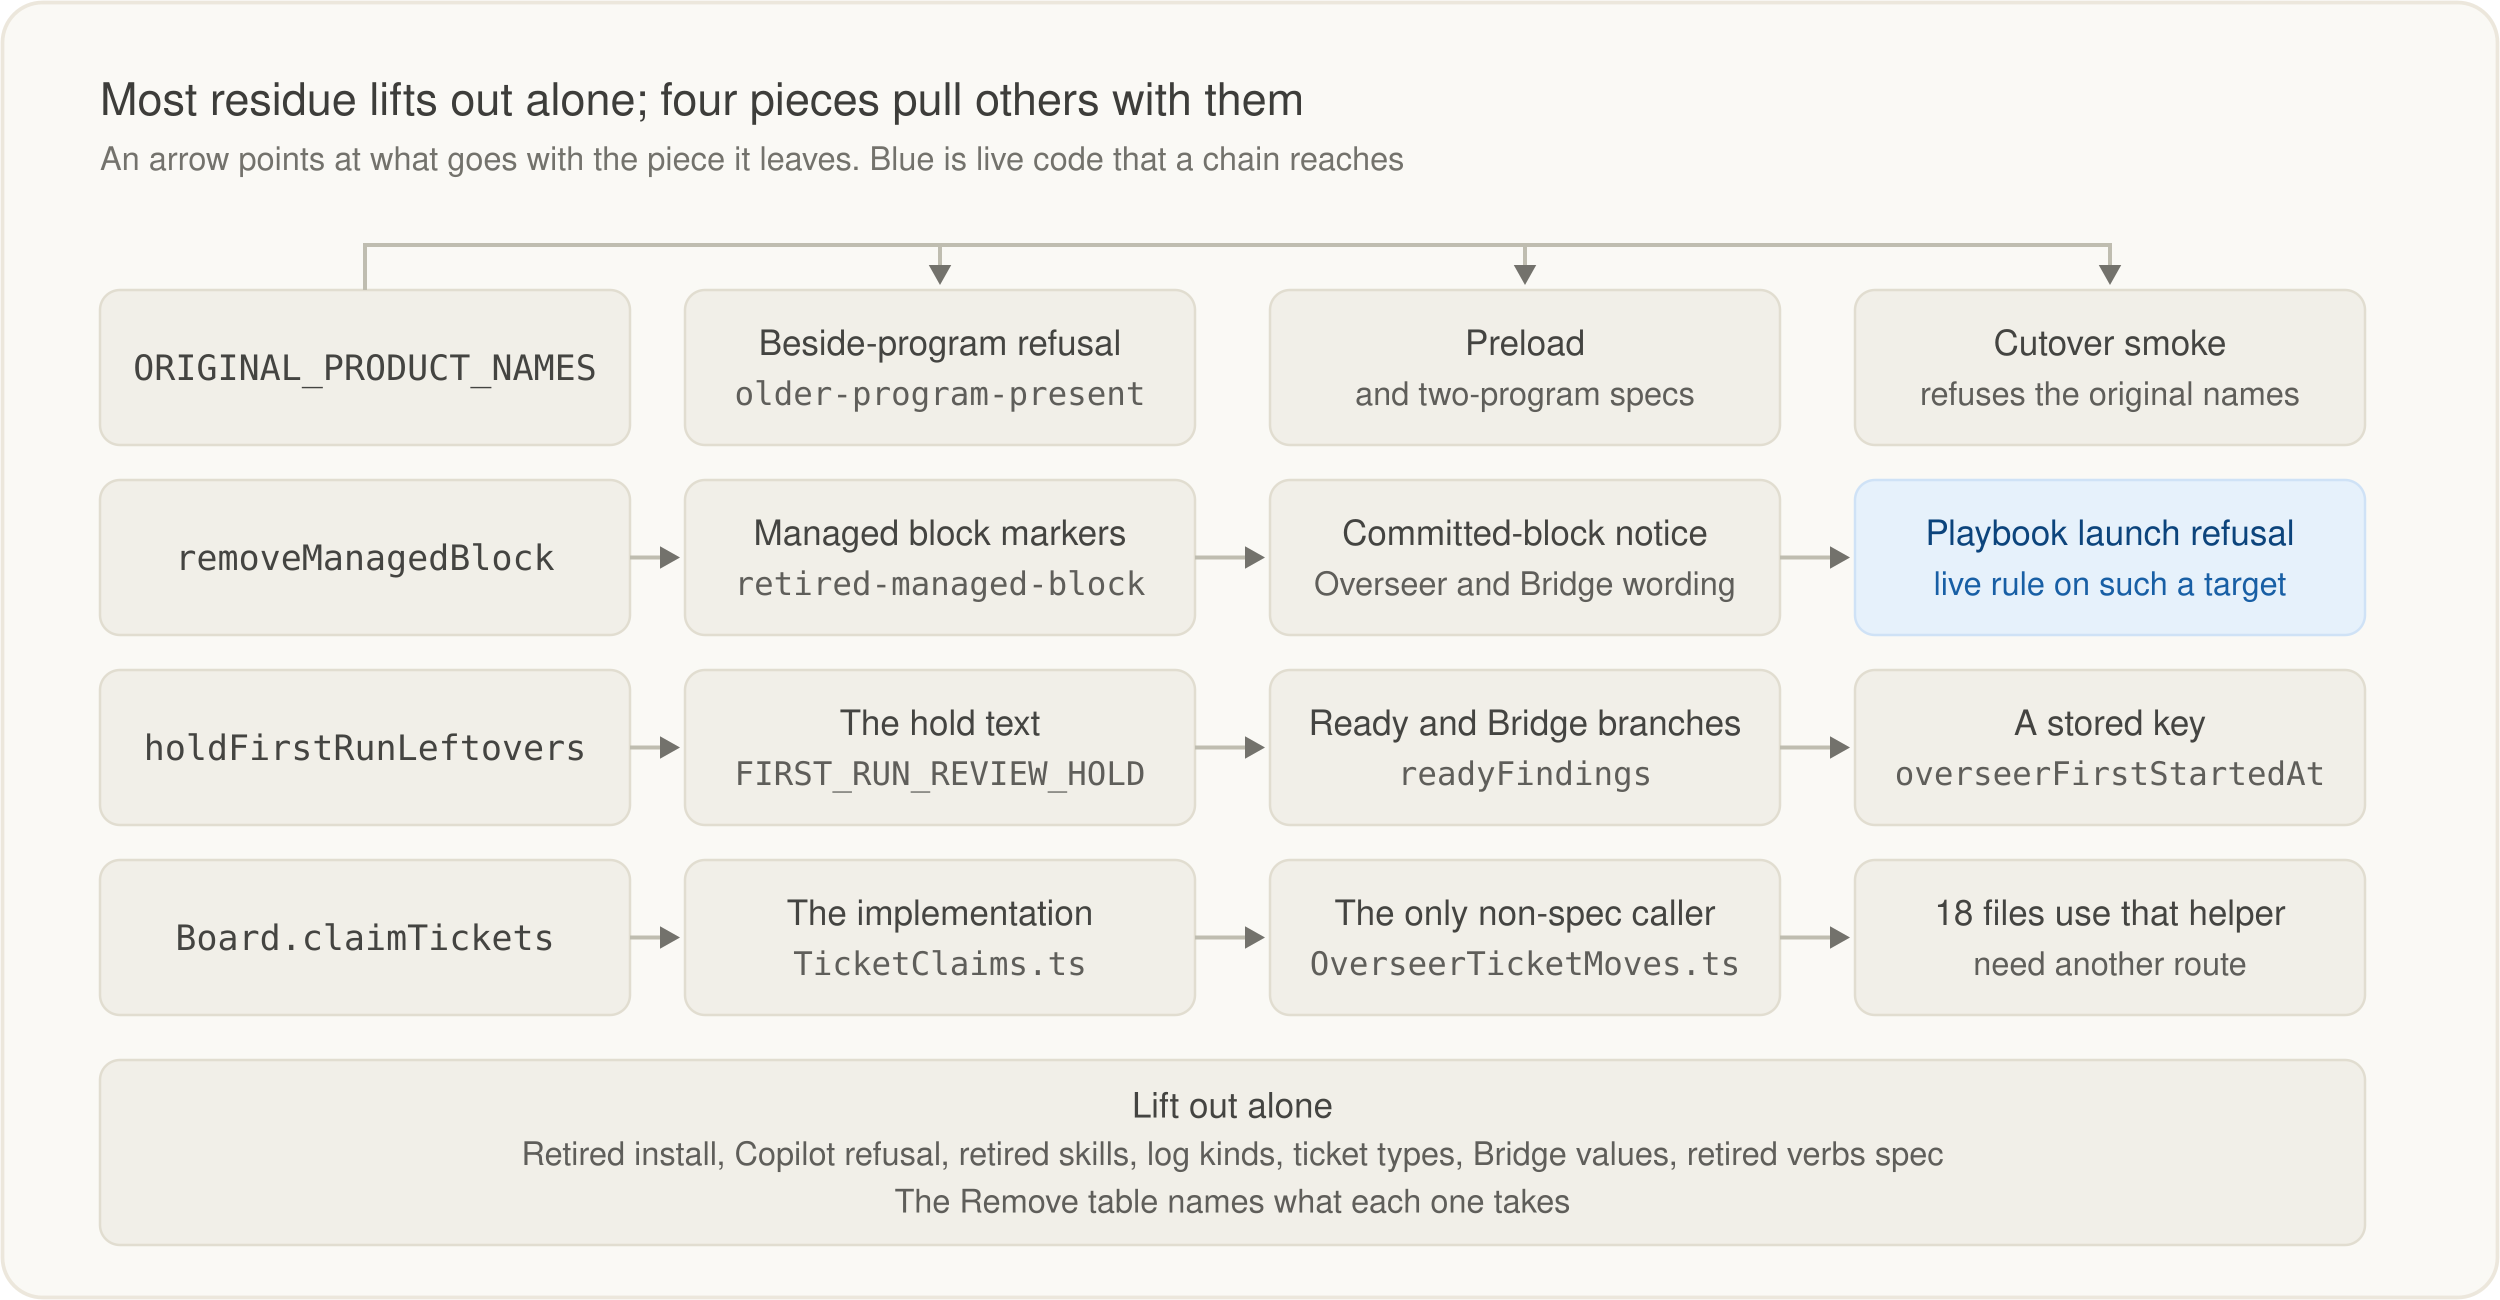
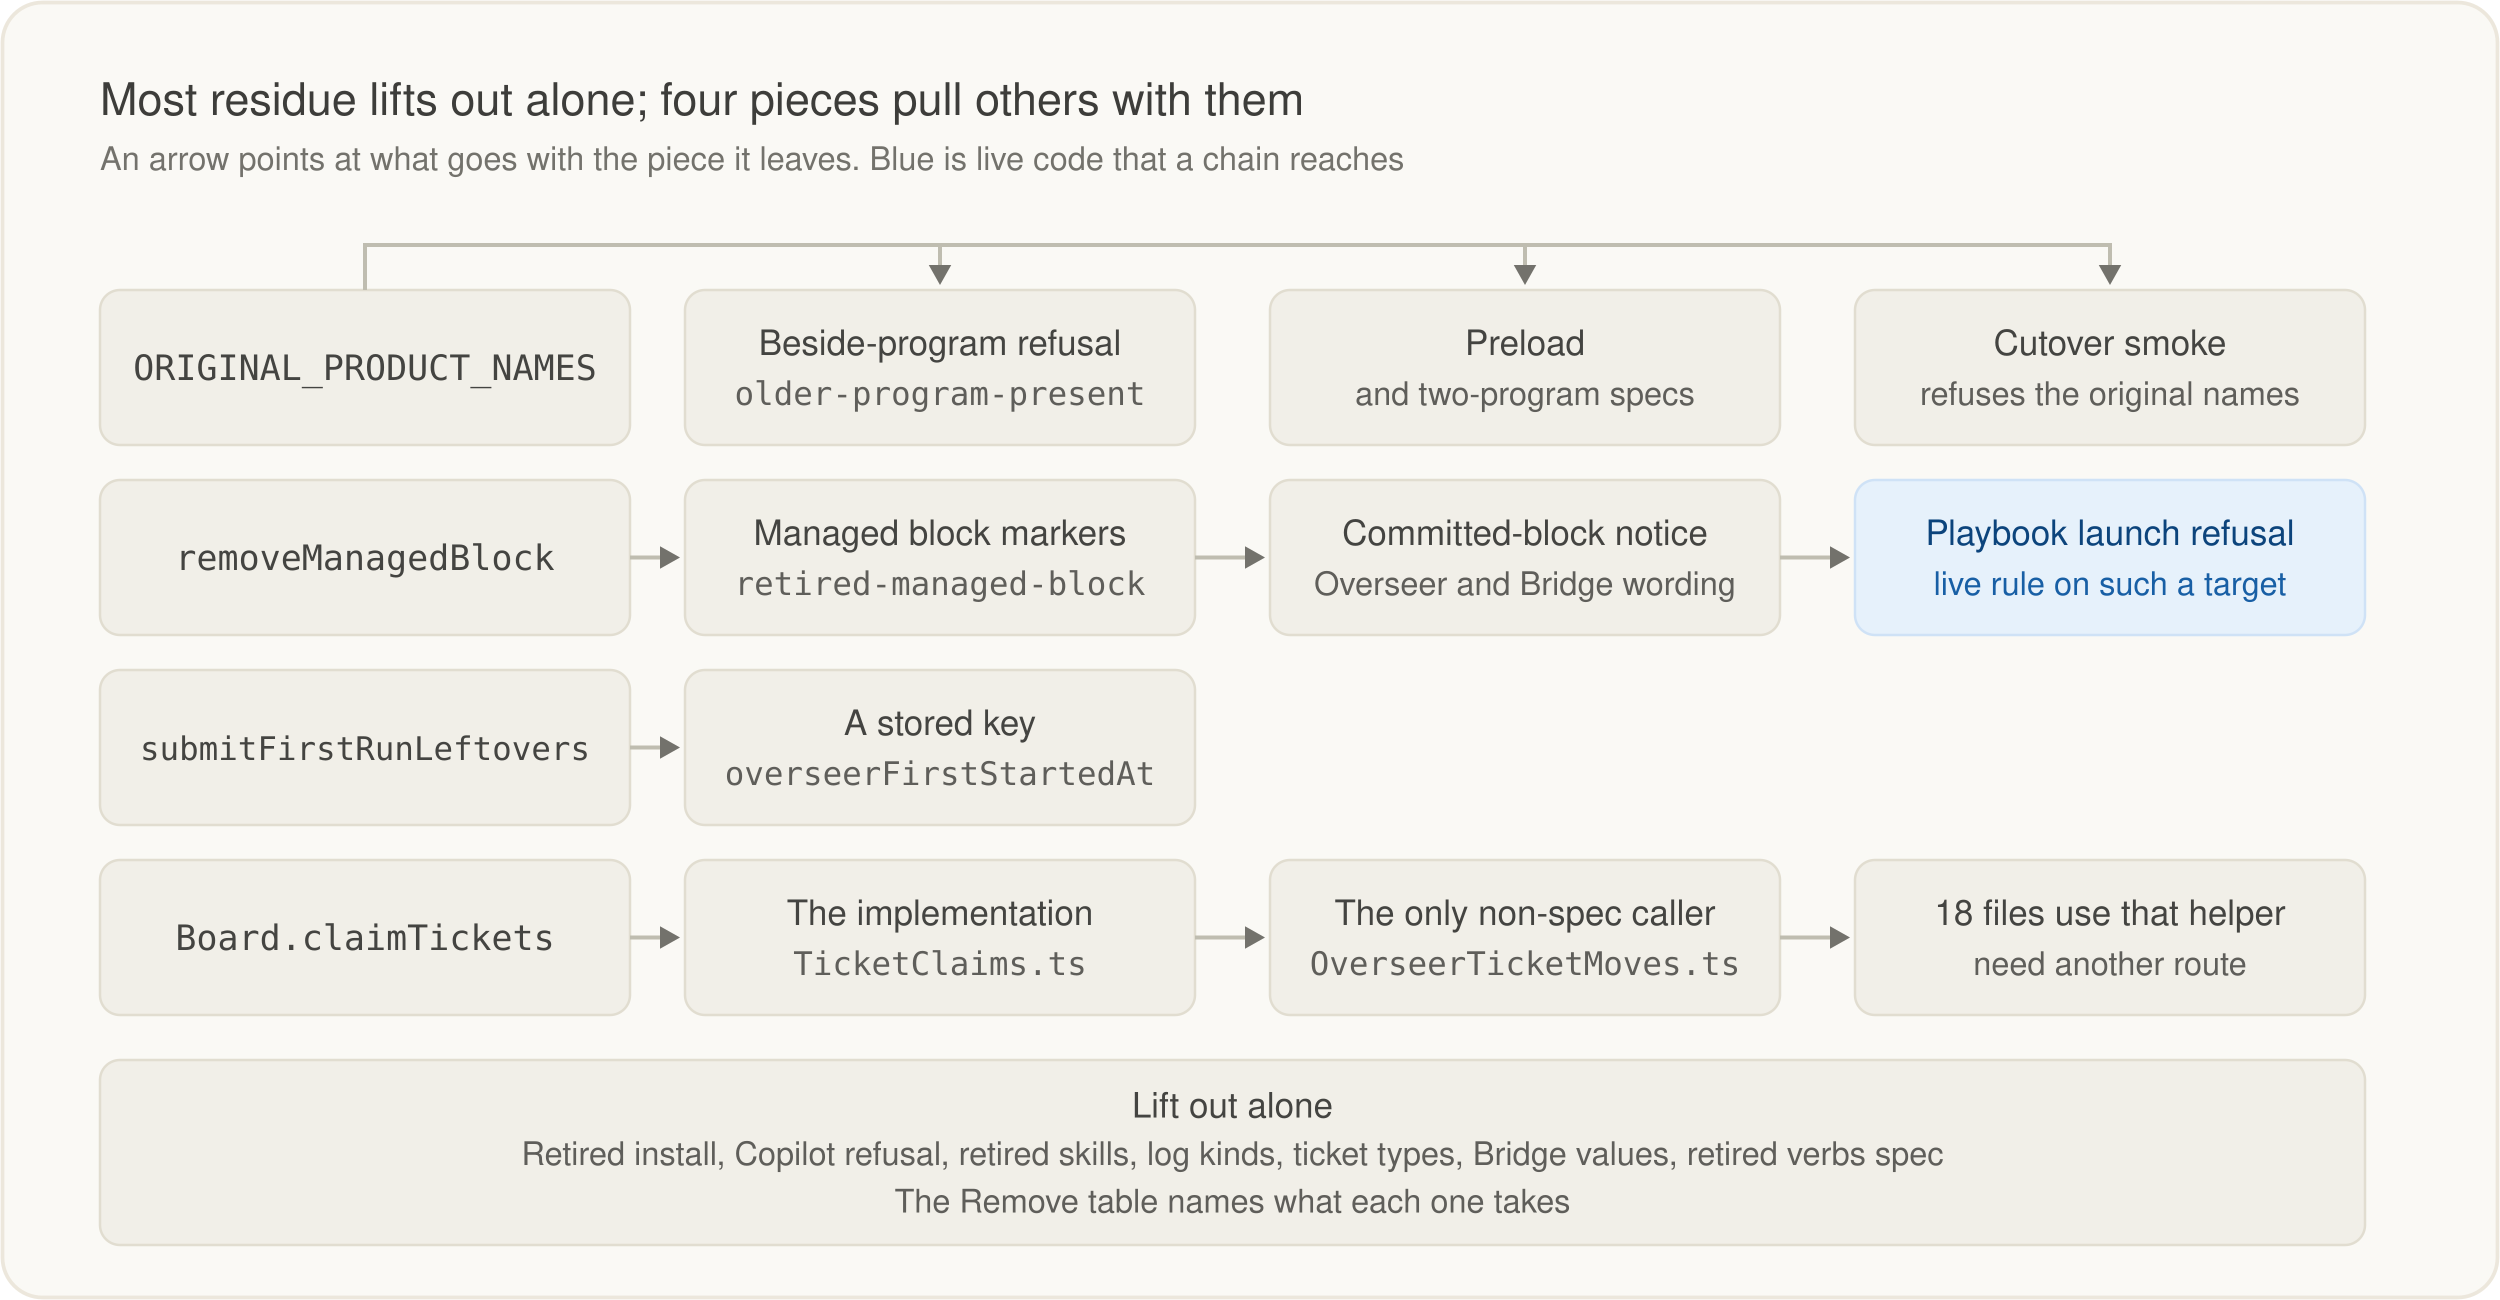
<svg xmlns="http://www.w3.org/2000/svg" width="1000" height="520" viewBox="0 0 1000 520" role="img" font-family="-apple-system,BlinkMacSystemFont,'Segoe UI',Helvetica,Arial,sans-serif">
  <defs>
    <marker id="ah" markerWidth="9" markerHeight="9" refX="6" refY="4.5" orient="auto" markerUnits="userSpaceOnUse">
      <path d="M0,0 L8,4.5 L0,9 z" fill="#73726c" />
    </marker>
  </defs>
  <rect x="1" y="1" width="998" height="518" rx="16" fill="#FAF9F5" stroke="#ECE7DC" stroke-width="1.5" />
  <text x="40" y="46" font-size="18" font-weight="500" fill="#3d3d3a" text-anchor="start">Most residue lifts out alone; four pieces pull others with them</text>
  <text x="40" y="68" font-size="13" fill="#73726c" text-anchor="start">An arrow points at what goes with the piece it leaves. Blue is live code that a chain reaches</text>
  <rect x="40" y="116" width="212" height="62" rx="8" fill="#F1EFE8" stroke="#E1DDD0" />
  <text x="146.0" y="152" font-size="14" font-weight="500" fill="#444441" text-anchor="middle" font-family="ui-monospace,Menlo,Consolas,monospace">ORIGINAL_PRODUCT_NAMES</text>
  <path d="M146,116 L146,98 L844,98 L844,112" fill="none" stroke="#bfbdb0" stroke-width="1.6" marker-end="url(#ah)" />
  <path d="M376,98 L376,112" fill="none" stroke="#bfbdb0" stroke-width="1.6" marker-end="url(#ah)" />
  <path d="M610,98 L610,112" fill="none" stroke="#bfbdb0" stroke-width="1.6" marker-end="url(#ah)" />
  <rect x="274" y="116" width="204" height="62" rx="8" fill="#F1EFE8" stroke="#E1DDD0" />
  <text x="376.0" y="142" font-size="14" font-weight="500" fill="#444441" text-anchor="middle">Beside-program refusal</text>
  <text x="376.0" y="162" font-size="13" fill="#5F5E5A" text-anchor="middle" font-family="ui-monospace,Menlo,Consolas,monospace">older-program-present</text>
  <rect x="508" y="116" width="204" height="62" rx="8" fill="#F1EFE8" stroke="#E1DDD0" />
  <text x="610.0" y="142" font-size="14" font-weight="500" fill="#444441" text-anchor="middle">Preload</text>
  <text x="610.0" y="162" font-size="13" fill="#5F5E5A" text-anchor="middle">and two-program specs</text>
  <rect x="742" y="116" width="204" height="62" rx="8" fill="#F1EFE8" stroke="#E1DDD0" />
  <text x="844.0" y="142" font-size="14" font-weight="500" fill="#444441" text-anchor="middle">Cutover smoke</text>
  <text x="844.0" y="162" font-size="13" fill="#5F5E5A" text-anchor="middle">refuses the original names</text>
  <rect x="40" y="192" width="212" height="62" rx="8" fill="#F1EFE8" stroke="#E1DDD0" />
  <text x="146.0" y="228" font-size="14" font-weight="500" fill="#444441" text-anchor="middle" font-family="ui-monospace,Menlo,Consolas,monospace">removeManagedBlock</text>
  <path d="M252,223 L270,223" fill="none" stroke="#bfbdb0" stroke-width="1.6" marker-end="url(#ah)" />
  <rect x="274" y="192" width="204" height="62" rx="8" fill="#F1EFE8" stroke="#E1DDD0" />
  <text x="376.0" y="218" font-size="14" font-weight="500" fill="#444441" text-anchor="middle">Managed block markers</text>
  <text x="376.0" y="238" font-size="13" fill="#5F5E5A" text-anchor="middle" font-family="ui-monospace,Menlo,Consolas,monospace">retired-managed-block</text>
  <path d="M478,223 L504,223" fill="none" stroke="#bfbdb0" stroke-width="1.6" marker-end="url(#ah)" />
  <rect x="508" y="192" width="204" height="62" rx="8" fill="#F1EFE8" stroke="#E1DDD0" />
  <text x="610.0" y="218" font-size="14" font-weight="500" fill="#444441" text-anchor="middle">Committed-block notice</text>
  <text x="610.0" y="238" font-size="13" fill="#5F5E5A" text-anchor="middle">Overseer and Bridge wording</text>
  <path d="M712,223 L738,223" fill="none" stroke="#bfbdb0" stroke-width="1.6" marker-end="url(#ah)" />
  <rect x="742" y="192" width="204" height="62" rx="8" fill="#E6F1FB" stroke="#CFE2F6" />
  <text x="844.0" y="218" font-size="14" font-weight="500" fill="#0C447C" text-anchor="middle">Playbook launch refusal</text>
  <text x="844.0" y="238" font-size="13" fill="#185FA5" text-anchor="middle">live rule on such a target</text>
  <rect x="40" y="268" width="212" height="62" rx="8" fill="#F1EFE8" stroke="#E1DDD0" />
-   <text x="146.0" y="304" font-size="14" font-weight="500" fill="#444441" text-anchor="middle" font-family="ui-monospace,Menlo,Consolas,monospace">holdFirstRunLeftovers</text>
+   <text x="146.0" y="304" font-size="13" font-weight="500" fill="#444441" text-anchor="middle" font-family="ui-monospace,Menlo,Consolas,monospace">submitFirstRunLeftovers</text>
  <path d="M252,299 L270,299" fill="none" stroke="#bfbdb0" stroke-width="1.6" marker-end="url(#ah)" />
  <rect x="274" y="268" width="204" height="62" rx="8" fill="#F1EFE8" stroke="#E1DDD0" />
-   <text x="376.0" y="294" font-size="14" font-weight="500" fill="#444441" text-anchor="middle">The hold text</text>
-   <text x="376.0" y="314" font-size="13" fill="#5F5E5A" text-anchor="middle" font-family="ui-monospace,Menlo,Consolas,monospace">FIRST_RUN_REVIEW_HOLD</text>
-   <path d="M478,299 L504,299" fill="none" stroke="#bfbdb0" stroke-width="1.6" marker-end="url(#ah)" />
-   <rect x="508" y="268" width="204" height="62" rx="8" fill="#F1EFE8" stroke="#E1DDD0" />
-   <text x="610.0" y="294" font-size="14" font-weight="500" fill="#444441" text-anchor="middle">Ready and Bridge branches</text>
-   <text x="610.0" y="314" font-size="13" fill="#5F5E5A" text-anchor="middle" font-family="ui-monospace,Menlo,Consolas,monospace">readyFindings</text>
-   <path d="M712,299 L738,299" fill="none" stroke="#bfbdb0" stroke-width="1.6" marker-end="url(#ah)" />
-   <rect x="742" y="268" width="204" height="62" rx="8" fill="#F1EFE8" stroke="#E1DDD0" />
-   <text x="844.0" y="294" font-size="14" font-weight="500" fill="#444441" text-anchor="middle">A stored key</text>
-   <text x="844.0" y="314" font-size="13" fill="#5F5E5A" text-anchor="middle" font-family="ui-monospace,Menlo,Consolas,monospace">overseerFirstStartedAt</text>
+   <text x="376.0" y="294" font-size="14" font-weight="500" fill="#444441" text-anchor="middle">A stored key</text>
+   <text x="376.0" y="314" font-size="13" fill="#5F5E5A" text-anchor="middle" font-family="ui-monospace,Menlo,Consolas,monospace">overseerFirstStartedAt</text>
  <rect x="40" y="344" width="212" height="62" rx="8" fill="#F1EFE8" stroke="#E1DDD0" />
  <text x="146.0" y="380" font-size="14" font-weight="500" fill="#444441" text-anchor="middle" font-family="ui-monospace,Menlo,Consolas,monospace">Board.claimTickets</text>
  <path d="M252,375 L270,375" fill="none" stroke="#bfbdb0" stroke-width="1.6" marker-end="url(#ah)" />
  <rect x="274" y="344" width="204" height="62" rx="8" fill="#F1EFE8" stroke="#E1DDD0" />
  <text x="376.0" y="370" font-size="14" font-weight="500" fill="#444441" text-anchor="middle">The implementation</text>
  <text x="376.0" y="390" font-size="13" fill="#5F5E5A" text-anchor="middle" font-family="ui-monospace,Menlo,Consolas,monospace">TicketClaims.ts</text>
  <path d="M478,375 L504,375" fill="none" stroke="#bfbdb0" stroke-width="1.6" marker-end="url(#ah)" />
  <rect x="508" y="344" width="204" height="62" rx="8" fill="#F1EFE8" stroke="#E1DDD0" />
  <text x="610.0" y="370" font-size="14" font-weight="500" fill="#444441" text-anchor="middle">The only non-spec caller</text>
  <text x="610.0" y="390" font-size="13" fill="#5F5E5A" text-anchor="middle" font-family="ui-monospace,Menlo,Consolas,monospace">OverseerTicketMoves.ts</text>
  <path d="M712,375 L738,375" fill="none" stroke="#bfbdb0" stroke-width="1.6" marker-end="url(#ah)" />
  <rect x="742" y="344" width="204" height="62" rx="8" fill="#F1EFE8" stroke="#E1DDD0" />
  <text x="844.0" y="370" font-size="14" font-weight="500" fill="#444441" text-anchor="middle">18 files use that helper</text>
  <text x="844.0" y="390" font-size="13" fill="#5F5E5A" text-anchor="middle">need another route</text>
  <rect x="40" y="424" width="906" height="74" rx="8" fill="#F1EFE8" stroke="#E1DDD0" />
  <text x="493.0" y="447" font-size="14" font-weight="500" fill="#444441" text-anchor="middle">Lift out alone</text>
  <text x="493.0" y="466" font-size="13" fill="#5F5E5A" text-anchor="middle">Retired install, Copilot refusal, retired skills, log kinds, ticket types, Bridge values, retired verbs spec</text>
  <text x="493.0" y="485" font-size="13" fill="#5F5E5A" text-anchor="middle">The Remove table names what each one takes</text>
</svg>
